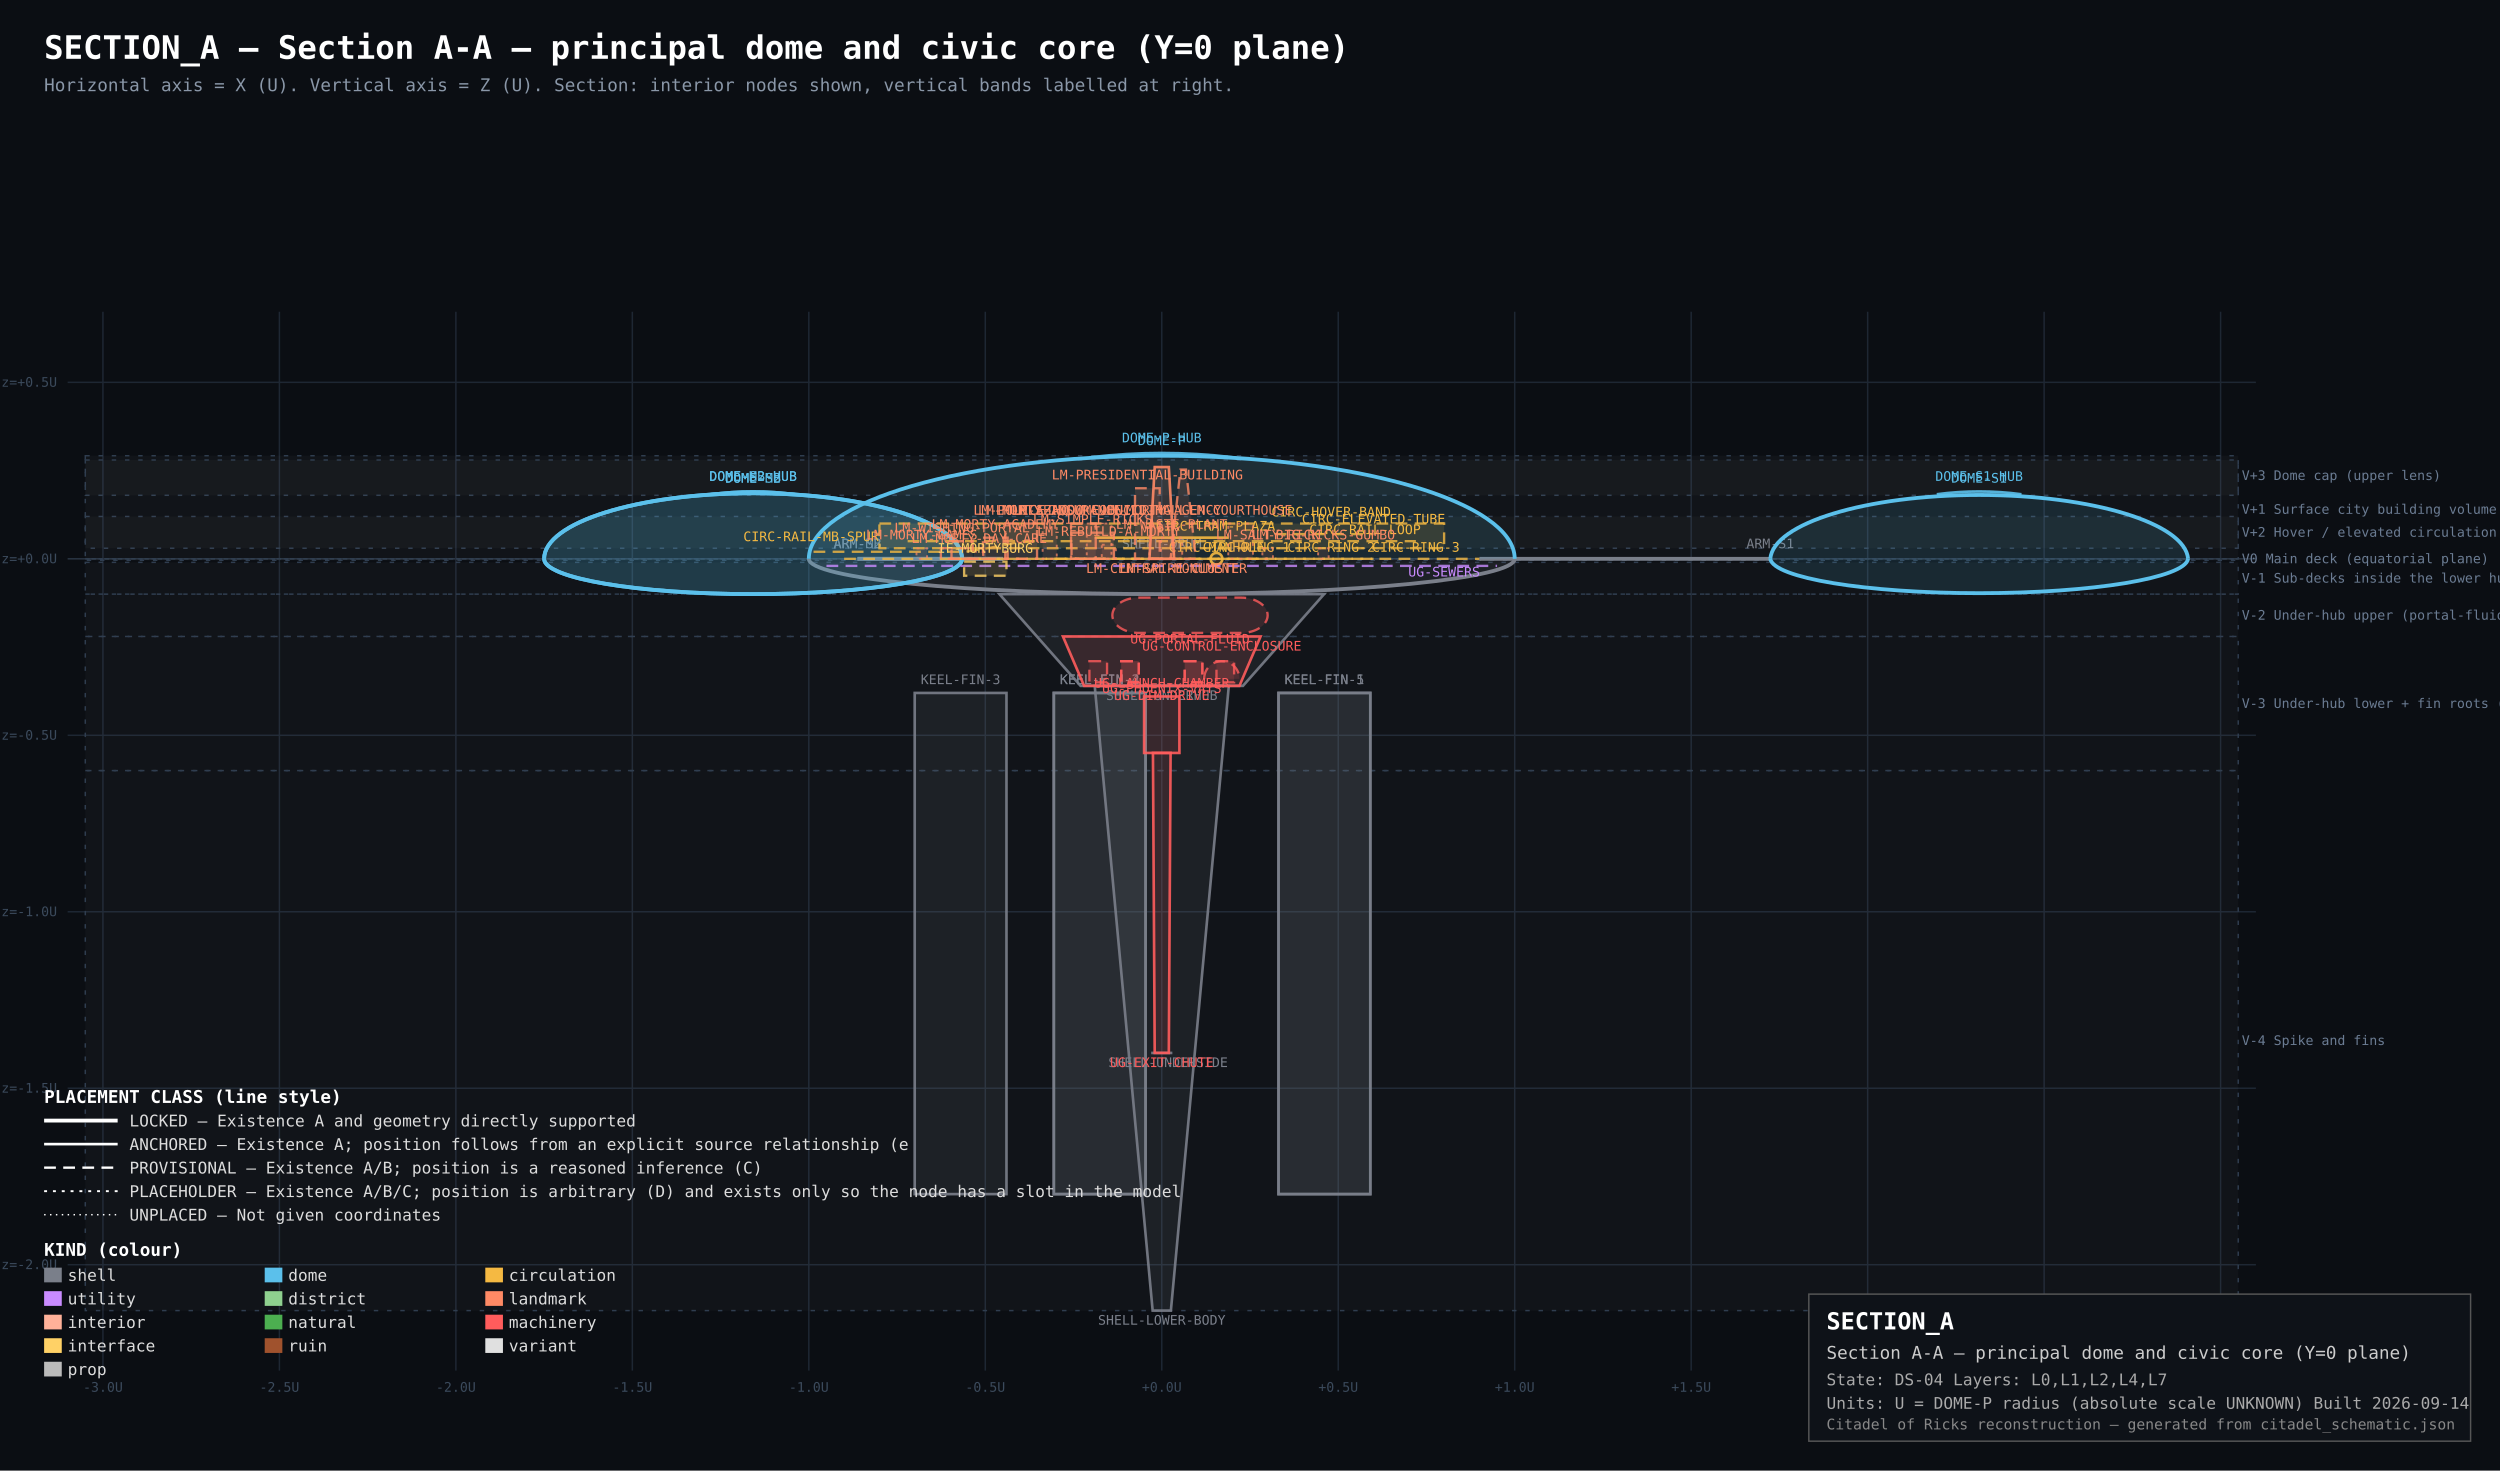
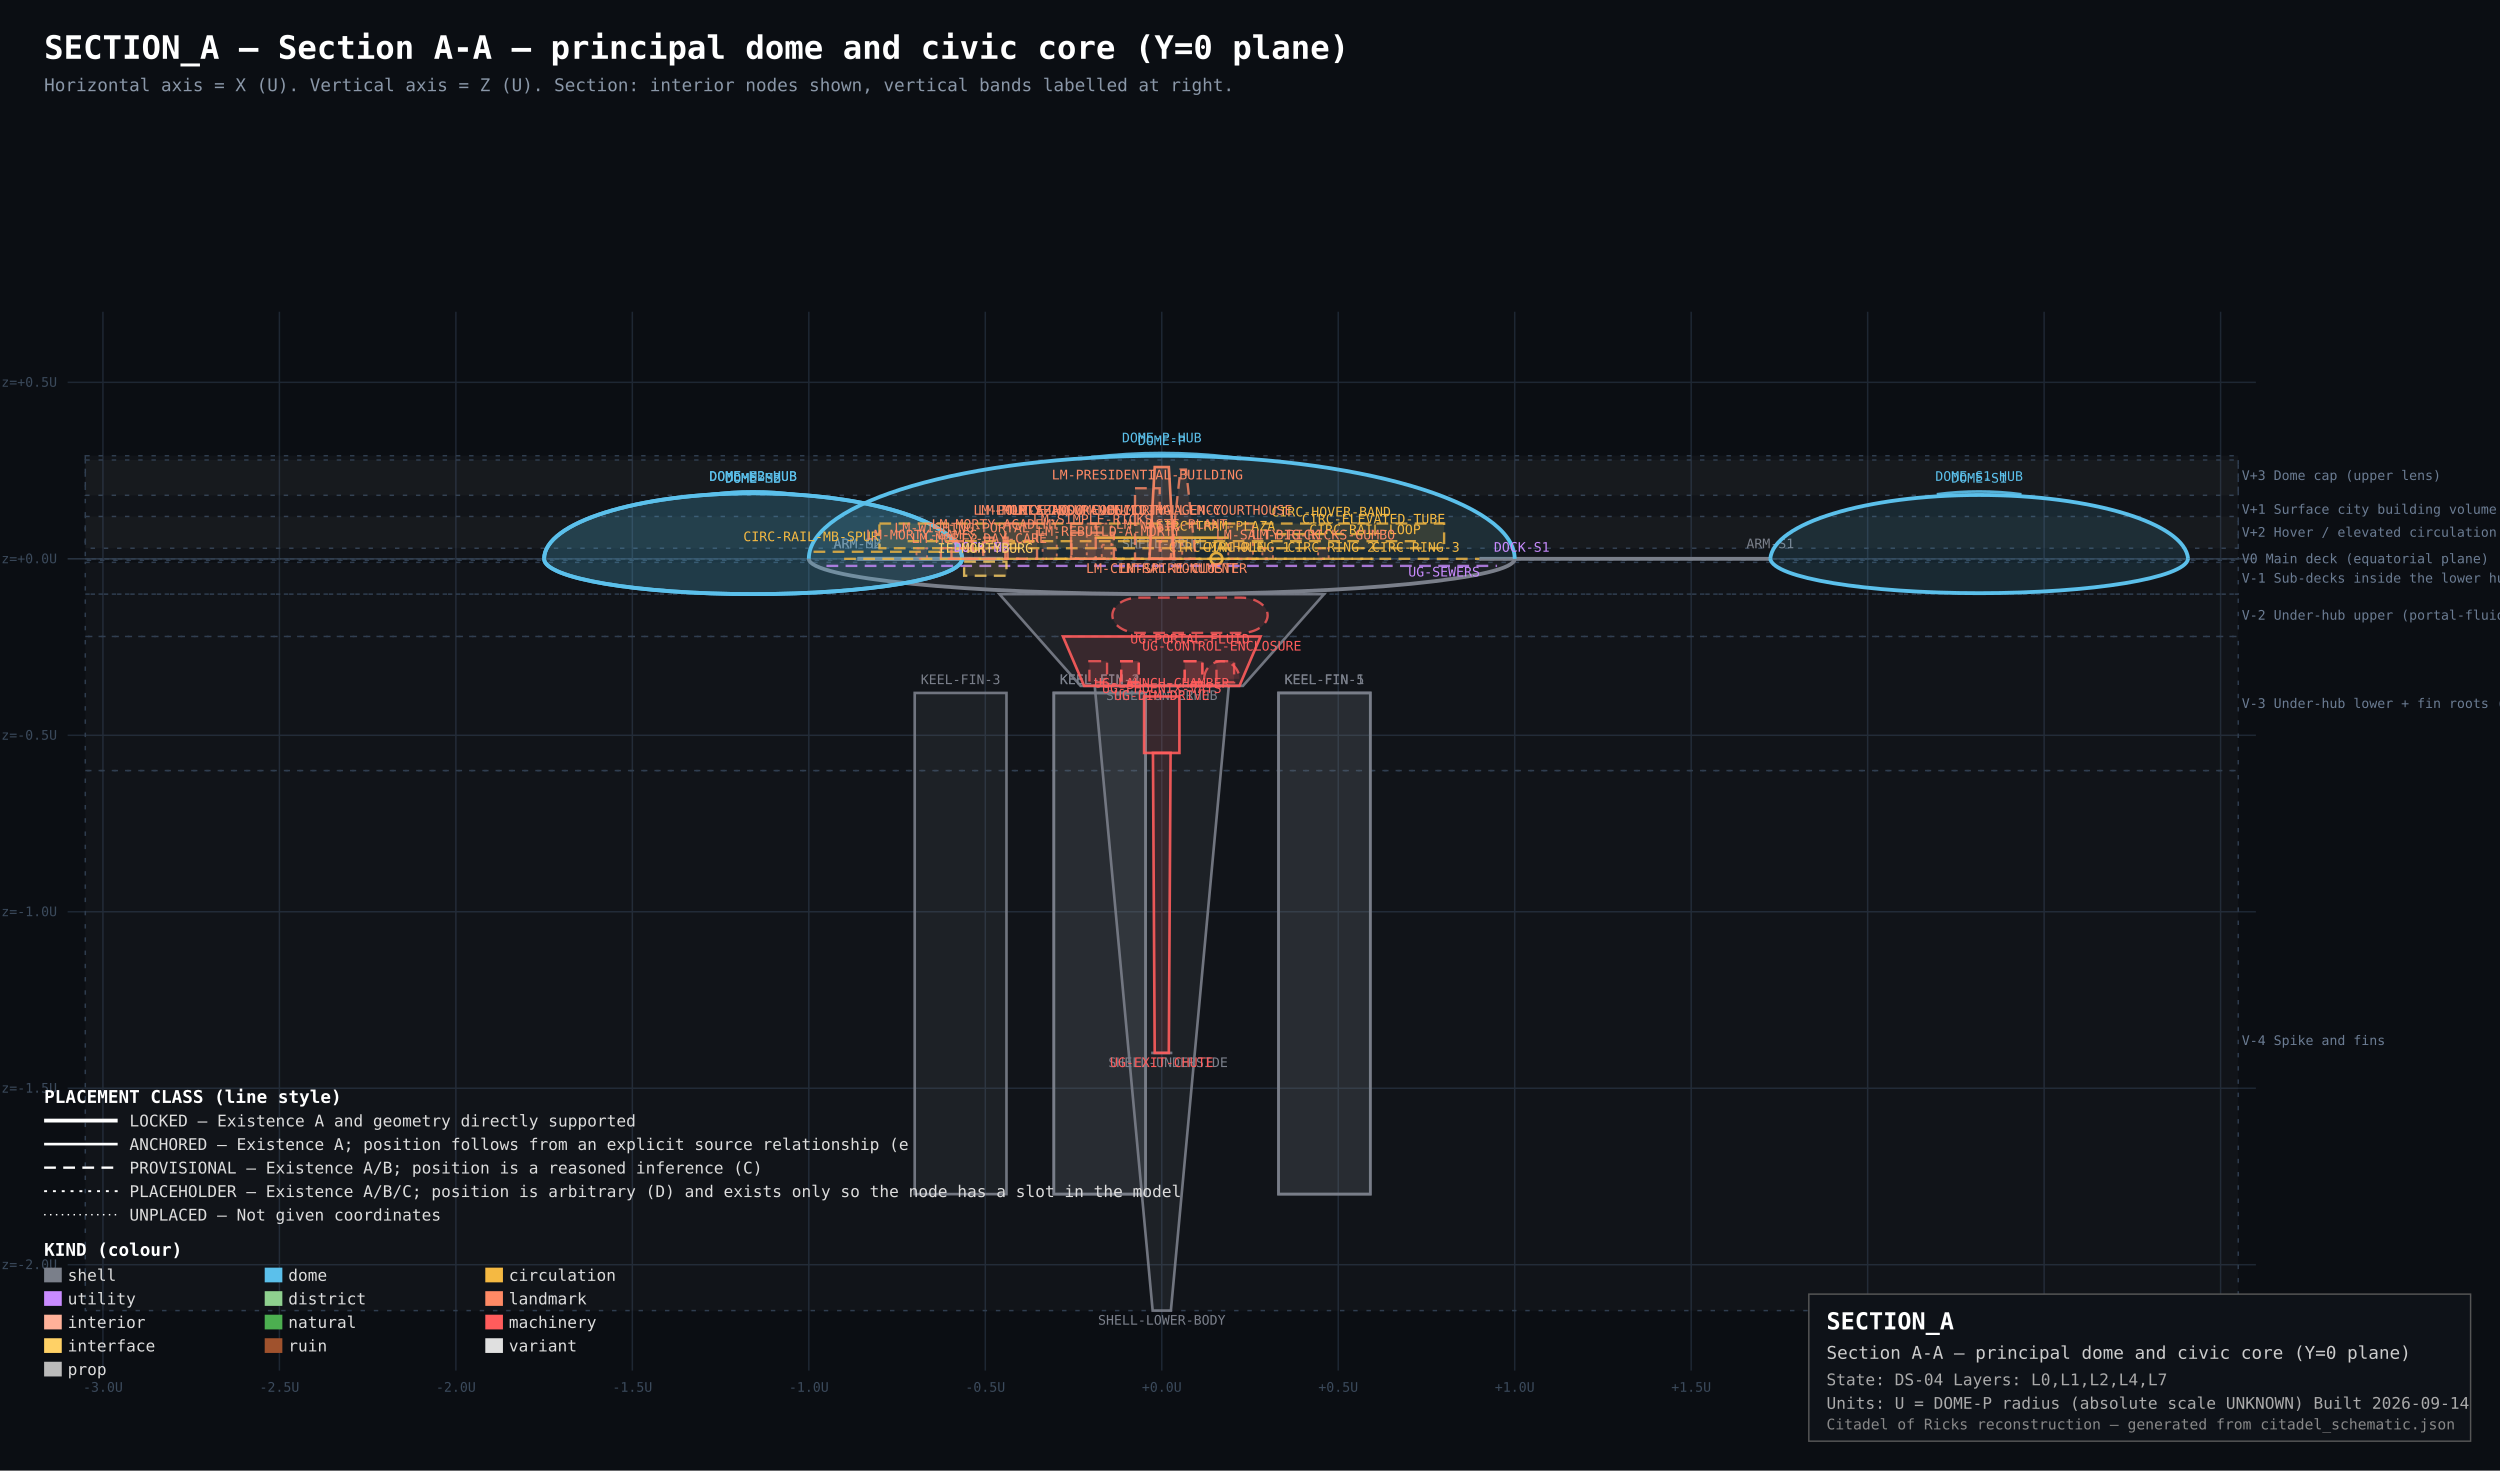
<svg xmlns="http://www.w3.org/2000/svg" width="1700" height="1000" viewBox="0 0 1700 1000" font-family="ui-monospace, Consolas, monospace">
  <rect width="1700" height="1000" fill="#0b0e13" />
  <line x1="46.0" y1="860.0" x2="1534.0" y2="860.0" stroke="#1e2733" stroke-width="1" />
  <text x="38.8" y="863.0" font-size="9" text-anchor="end" fill="#3b4a5c" font-family="ui-monospace, Consolas, monospace">z=-2.0U</text>
  <line x1="46.0" y1="740.0" x2="1534.0" y2="740.0" stroke="#1e2733" stroke-width="1" />
  <text x="38.8" y="743.0" font-size="9" text-anchor="end" fill="#3b4a5c" font-family="ui-monospace, Consolas, monospace">z=-1.5U</text>
  <line x1="46.0" y1="620.0" x2="1534.0" y2="620.0" stroke="#1e2733" stroke-width="1" />
  <text x="38.8" y="623.0" font-size="9" text-anchor="end" fill="#3b4a5c" font-family="ui-monospace, Consolas, monospace">z=-1.0U</text>
  <line x1="46.0" y1="500.0" x2="1534.0" y2="500.0" stroke="#1e2733" stroke-width="1" />
  <text x="38.8" y="503.0" font-size="9" text-anchor="end" fill="#3b4a5c" font-family="ui-monospace, Consolas, monospace">z=-0.5U</text>
  <line x1="46.0" y1="380.0" x2="1534.0" y2="380.0" stroke="#2a3644" stroke-width="1" />
  <text x="38.8" y="383.0" font-size="9" text-anchor="end" fill="#3b4a5c" font-family="ui-monospace, Consolas, monospace">z=+0.0U</text>
  <line x1="46.0" y1="260.0" x2="1534.0" y2="260.0" stroke="#1e2733" stroke-width="1" />
  <text x="38.8" y="263.0" font-size="9" text-anchor="end" fill="#3b4a5c" font-family="ui-monospace, Consolas, monospace">z=+0.5U</text>
  <line x1="70.0" y1="212.0" x2="70.0" y2="932.0" stroke="#1e2733" stroke-width="1" />
  <text x="70.0" y="946.4" font-size="9" text-anchor="middle" fill="#3b4a5c" font-family="ui-monospace, Consolas, monospace">-3.0U</text>
  <line x1="190.0" y1="212.0" x2="190.0" y2="932.0" stroke="#1e2733" stroke-width="1" />
  <text x="190.0" y="946.4" font-size="9" text-anchor="middle" fill="#3b4a5c" font-family="ui-monospace, Consolas, monospace">-2.5U</text>
  <line x1="310.0" y1="212.0" x2="310.0" y2="932.0" stroke="#1e2733" stroke-width="1" />
  <text x="310.0" y="946.4" font-size="9" text-anchor="middle" fill="#3b4a5c" font-family="ui-monospace, Consolas, monospace">-2.0U</text>
  <line x1="430.0" y1="212.0" x2="430.0" y2="932.0" stroke="#1e2733" stroke-width="1" />
  <text x="430.0" y="946.4" font-size="9" text-anchor="middle" fill="#3b4a5c" font-family="ui-monospace, Consolas, monospace">-1.5U</text>
  <line x1="550.0" y1="212.0" x2="550.0" y2="932.0" stroke="#1e2733" stroke-width="1" />
  <text x="550.0" y="946.4" font-size="9" text-anchor="middle" fill="#3b4a5c" font-family="ui-monospace, Consolas, monospace">-1.0U</text>
  <line x1="670.0" y1="212.0" x2="670.0" y2="932.0" stroke="#1e2733" stroke-width="1" />
  <text x="670.0" y="946.4" font-size="9" text-anchor="middle" fill="#3b4a5c" font-family="ui-monospace, Consolas, monospace">-0.5U</text>
  <line x1="790.0" y1="212.0" x2="790.0" y2="932.0" stroke="#1e2733" stroke-width="1" />
  <text x="790.0" y="946.4" font-size="9" text-anchor="middle" fill="#3b4a5c" font-family="ui-monospace, Consolas, monospace">+0.0U</text>
  <line x1="910.0" y1="212.0" x2="910.0" y2="932.0" stroke="#1e2733" stroke-width="1" />
  <text x="910.0" y="946.4" font-size="9" text-anchor="middle" fill="#3b4a5c" font-family="ui-monospace, Consolas, monospace">+0.5U</text>
  <line x1="1030.0" y1="212.0" x2="1030.0" y2="932.0" stroke="#1e2733" stroke-width="1" />
  <text x="1030.0" y="946.4" font-size="9" text-anchor="middle" fill="#3b4a5c" font-family="ui-monospace, Consolas, monospace">+1.0U</text>
  <line x1="1150.0" y1="212.0" x2="1150.0" y2="932.0" stroke="#1e2733" stroke-width="1" />
  <text x="1150.0" y="946.4" font-size="9" text-anchor="middle" fill="#3b4a5c" font-family="ui-monospace, Consolas, monospace">+1.5U</text>
  <line x1="1270.0" y1="212.0" x2="1270.0" y2="932.0" stroke="#1e2733" stroke-width="1" />
  <text x="1270.0" y="946.4" font-size="9" text-anchor="middle" fill="#3b4a5c" font-family="ui-monospace, Consolas, monospace">+2.0U</text>
  <line x1="1390.0" y1="212.0" x2="1390.0" y2="932.0" stroke="#1e2733" stroke-width="1" />
  <text x="1390.0" y="946.4" font-size="9" text-anchor="middle" fill="#3b4a5c" font-family="ui-monospace, Consolas, monospace">+2.5U</text>
  <line x1="1510.0" y1="212.0" x2="1510.0" y2="932.0" stroke="#1e2733" stroke-width="1" />
  <text x="1510.0" y="946.4" font-size="9" text-anchor="middle" fill="#3b4a5c" font-family="ui-monospace, Consolas, monospace">+3.0U</text>
  <rect x="58.0" y="309.9" width="1464.0" height="26.9" fill="#ffffff" fill-opacity="0.025" stroke="#2f3d4f" stroke-dasharray="3,6" />
  <text x="1524.4" y="326.4" font-size="9" text-anchor="start" fill="#6b7c93" font-family="ui-monospace, Consolas, monospace">V+3 Dome cap (upper lens)</text>
  <rect x="58.0" y="351.2" width="1464.0" height="21.6" fill="#ffffff" fill-opacity="0.025" stroke="#2f3d4f" stroke-dasharray="3,6" />
  <text x="1524.4" y="365.0" font-size="9" text-anchor="start" fill="#6b7c93" font-family="ui-monospace, Consolas, monospace">V+2 Hover / elevated circulation band</text>
  <rect x="58.0" y="312.8" width="1464.0" height="67.2" fill="#ffffff" fill-opacity="0.025" stroke="#2f3d4f" stroke-dasharray="3,6" />
  <text x="1524.4" y="349.4" font-size="9" text-anchor="start" fill="#6b7c93" font-family="ui-monospace, Consolas, monospace">V+1 Surface city building volume</text>
  <rect x="58.0" y="380.0" width="1464.0" height="1.0" fill="#ffffff" fill-opacity="0.025" stroke="#2f3d4f" stroke-dasharray="3,6" />
  <text x="1524.4" y="383.0" font-size="9" text-anchor="start" fill="#6b7c93" font-family="ui-monospace, Consolas, monospace">V0 Main deck (equatorial plane)</text>
  <rect x="58.0" y="382.4" width="1464.0" height="21.6" fill="#ffffff" fill-opacity="0.025" stroke="#2f3d4f" stroke-dasharray="3,6" />
  <text x="1524.4" y="396.2" font-size="9" text-anchor="start" fill="#6b7c93" font-family="ui-monospace, Consolas, monospace">V-1 Sub-decks inside the lower hull</text>
  <rect x="58.0" y="404.0" width="1464.0" height="28.8" fill="#ffffff" fill-opacity="0.025" stroke="#2f3d4f" stroke-dasharray="3,6" />
  <text x="1524.4" y="421.4" font-size="9" text-anchor="start" fill="#6b7c93" font-family="ui-monospace, Consolas, monospace">V-2 Under-hub upper (portal-fluid production)</text>
  <rect x="58.0" y="432.8" width="1464.0" height="91.2" fill="#ffffff" fill-opacity="0.025" stroke="#2f3d4f" stroke-dasharray="3,6" />
  <text x="1524.4" y="481.4" font-size="9" text-anchor="start" fill="#6b7c93" font-family="ui-monospace, Consolas, monospace">V-3 Under-hub lower + fin roots (Dimensional Drive, launch)</text>
  <rect x="58.0" y="524.0" width="1464.0" height="367.2" fill="#ffffff" fill-opacity="0.025" stroke="#2f3d4f" stroke-dasharray="3,6" />
  <text x="1524.4" y="710.6" font-size="9" text-anchor="start" fill="#6b7c93" font-family="ui-monospace, Consolas, monospace">V-4 Spike and fins</text>
  <text x="30" y="40" font-size="22" fill="#fff" font-weight="bold">SECTION_A — Section A-A — principal dome and civic core (Y=0 plane)</text>
  <text x="30" y="62" font-size="12" fill="#8a97a8">Horizontal axis = X (U). Vertical axis = Z (U). Section: interior nodes shown, vertical bands labelled at right.</text>
  <path d="M 550.0,380.0 A 240.0 24.0 0 0 0 1030.0,380.0" stroke="#7a7f8a" stroke-width="2.6" stroke-opacity="1.0" fill="#7a7f8a" fill-opacity="0.12" />
  <text x="790.0" y="372.8" font-size="9" text-anchor="middle" fill="#7a7f8a" font-family="ui-monospace, Consolas, monospace">SHELL-DRUM</text>
  <polygon points="679.6,404.0 900.4,404.0 845.2,466.4 734.8,466.4" stroke="#7a7f8a" stroke-width="1.8" stroke-opacity="0.9" fill="#7a7f8a" fill-opacity="0.12" />
  <text x="790.0" y="476.0" font-size="9" text-anchor="middle" fill="#7a7f8a" font-family="ui-monospace, Consolas, monospace">SHELL-UNDERHUB</text>
  <rect x="869.4" y="471.2" width="62.4" height="340.8" stroke="#7a7f8a" stroke-width="1.8" stroke-opacity="0.9" fill="#7a7f8a" fill-opacity="0.12" />
  <text x="900.6" y="465.2" font-size="9" text-anchor="middle" fill="#7a7f8a" font-family="ui-monospace, Consolas, monospace">KEEL-FIN-1</text>
  <rect x="716.6" y="471.2" width="62.4" height="340.8" stroke="#7a7f8a" stroke-width="1.8" stroke-opacity="0.9" fill="#7a7f8a" fill-opacity="0.12" />
  <text x="747.8" y="465.2" font-size="9" text-anchor="middle" fill="#7a7f8a" font-family="ui-monospace, Consolas, monospace">KEEL-FIN-2</text>
  <rect x="622.0" y="471.2" width="62.4" height="340.8" stroke="#7a7f8a" stroke-width="1.8" stroke-opacity="0.9" fill="#7a7f8a" fill-opacity="0.12" />
  <text x="653.2" y="465.2" font-size="9" text-anchor="middle" fill="#7a7f8a" font-family="ui-monospace, Consolas, monospace">KEEL-FIN-3</text>
  <rect x="716.6" y="471.2" width="62.4" height="340.8" stroke="#7a7f8a" stroke-width="1.8" stroke-opacity="0.9" fill="#7a7f8a" fill-opacity="0.12" />
  <text x="747.8" y="465.2" font-size="9" text-anchor="middle" fill="#7a7f8a" font-family="ui-monospace, Consolas, monospace">KEEL-FIN-4</text>
  <rect x="869.4" y="471.2" width="62.4" height="340.8" stroke="#7a7f8a" stroke-width="1.8" stroke-opacity="0.9" fill="#7a7f8a" fill-opacity="0.12" />
  <text x="900.6" y="465.2" font-size="9" text-anchor="middle" fill="#7a7f8a" font-family="ui-monospace, Consolas, monospace">KEEL-FIN-5</text>
  <polygon points="744.4,466.4 835.6,466.4 796.2,891.2 783.8,891.2" stroke="#7a7f8a" stroke-width="1.8" stroke-opacity="0.9" fill="#7a7f8a" fill-opacity="0.12" />
  <text x="790.0" y="900.8" font-size="9" text-anchor="middle" fill="#7a7f8a" font-family="ui-monospace, Consolas, monospace">SHELL-LOWER-BODY</text>
  <line x1="782.8" y1="716.0" x2="797.2" y2="716.0" stroke="#7a7f8a" stroke-width="1.8" stroke-opacity="0.9" fill="none" />
  <text x="794.3" y="725.6" font-size="9" text-anchor="middle" fill="#7a7f8a" font-family="ui-monospace, Consolas, monospace">SHELL-UNDERSIDE</text>
  <polyline points="1006.0,380.0 1104.9,380.0 1203.8,380.0" stroke="#7a7f8a" stroke-width="2.6" stroke-opacity="1.0" fill="none" />
  <text x="1203.8" y="372.8" font-size="9" text-anchor="middle" fill="#7a7f8a" font-family="ui-monospace, Consolas, monospace">ARM-S1</text>
  <polyline points="682.0,380.0 632.6,380.0 583.1,380.0" stroke="#7a7f8a" stroke-width="2.6" stroke-opacity="1.0" fill="none" />
  <text x="583.1" y="372.8" font-size="9" text-anchor="middle" fill="#7a7f8a" font-family="ui-monospace, Consolas, monospace">ARM-S2</text>
  <polyline points="682.0,380.0 632.6,380.0 583.1,380.0" stroke="#7a7f8a" stroke-width="2.6" stroke-opacity="1.0" fill="none" />
  <text x="583.1" y="372.8" font-size="9" text-anchor="middle" fill="#7a7f8a" font-family="ui-monospace, Consolas, monospace">ARM-MB</text>
  <path d="M 550.0,380.0 A 240.0 70.1 0 0 1 1030.0,380.0" stroke="#5bc0eb" stroke-width="2.6" stroke-opacity="1.0" fill="#5bc0eb" fill-opacity="0.12" />
  <text x="790.0" y="302.7" font-size="9" text-anchor="middle" fill="#5bc0eb" font-family="ui-monospace, Consolas, monospace">DOME-P</text>
  <path d="M 1203.8,380.0 A 142.1 44.6 0 0 1 1487.9,380.0" stroke="#5bc0eb" stroke-width="2.6" stroke-opacity="1.0" fill="#5bc0eb" fill-opacity="0.12" />
  <path d="M 1203.8,380.0 A 142.1 24.0 0 0 0 1487.9,380.0" stroke="#5bc0eb" stroke-width="2.6" stroke-opacity="1.0" fill="#5bc0eb" fill-opacity="0.12" />
  <text x="1345.8" y="328.2" font-size="9" text-anchor="middle" fill="#5bc0eb" font-family="ui-monospace, Consolas, monospace">DOME-S1</text>
  <path d="M 370.0,380.0 A 142.1 44.6 0 0 1 654.2,380.0" stroke="#5bc0eb" stroke-width="2.6" stroke-opacity="1.0" fill="#5bc0eb" fill-opacity="0.12" />
  <path d="M 370.0,380.0 A 142.1 24.0 0 0 0 654.2,380.0" stroke="#5bc0eb" stroke-width="2.6" stroke-opacity="1.0" fill="#5bc0eb" fill-opacity="0.12" />
  <text x="512.1" y="328.2" font-size="9" text-anchor="middle" fill="#5bc0eb" font-family="ui-monospace, Consolas, monospace">DOME-S2</text>
  <path d="M 370.0,380.0 A 142.1 44.6 0 0 1 654.2,380.0" stroke="#5bc0eb" stroke-width="2.6" stroke-opacity="1.0" fill="#5bc0eb" fill-opacity="0.12" />
  <path d="M 370.0,380.0 A 142.1 24.0 0 0 0 654.2,380.0" stroke="#5bc0eb" stroke-width="2.6" stroke-opacity="1.0" fill="#5bc0eb" fill-opacity="0.12" />
  <text x="512.1" y="328.2" font-size="9" text-anchor="middle" fill="#5bc0eb" font-family="ui-monospace, Consolas, monospace">DOME-MB</text>
  <path d="M 742.0,310.9 A 401.4 401.4 0 0 1 838.0,310.9" stroke="#5bc0eb" stroke-width="1.8" stroke-opacity="0.9" fill="#5bc0eb" fill-opacity="0.12" />
  <text x="790.0" y="300.8" font-size="9" text-anchor="middle" fill="#5bc0eb" font-family="ui-monospace, Consolas, monospace">DOME-P-HUB</text>
  <path d="M 1317.0,336.1 A 217.0 217.0 0 0 1 1374.6,336.1" stroke="#5bc0eb" stroke-width="1.8" stroke-opacity="0.9" fill="#5bc0eb" fill-opacity="0.12" />
  <text x="1345.8" y="327.0" font-size="9" text-anchor="middle" fill="#5bc0eb" font-family="ui-monospace, Consolas, monospace">DOME-S1-HUB</text>
  <path d="M 483.3,336.1 A 217.0 217.0 0 0 1 540.9,336.1" stroke="#5bc0eb" stroke-width="1.8" stroke-opacity="0.9" fill="#5bc0eb" fill-opacity="0.12" />
  <text x="512.1" y="327.0" font-size="9" text-anchor="middle" fill="#5bc0eb" font-family="ui-monospace, Consolas, monospace">DOME-S2-HUB</text>
  <path d="M 483.3,336.1 A 217.0 217.0 0 0 1 540.9,336.1" stroke="#5bc0eb" stroke-width="1.8" stroke-opacity="0.9" fill="#5bc0eb" fill-opacity="0.12" />
  <text x="512.1" y="327.0" font-size="9" text-anchor="middle" fill="#5bc0eb" font-family="ui-monospace, Consolas, monospace">DOME-MB-HUB</text>
  <line x1="718.0" y1="380.0" x2="862.0" y2="380.0" stroke="#f5b942" stroke-width="1.6" stroke-opacity="0.8" stroke-dasharray="8,5" fill="none" />
  <text x="847.6" y="375.2" font-size="9" text-anchor="middle" fill="#f5b942" font-family="ui-monospace, Consolas, monospace">CIRC-RING-1</text>
  <line x1="646.0" y1="380.0" x2="934.0" y2="380.0" stroke="#f5b942" stroke-width="1.6" stroke-opacity="0.8" stroke-dasharray="8,5" fill="none" />
  <text x="905.2" y="375.2" font-size="9" text-anchor="middle" fill="#f5b942" font-family="ui-monospace, Consolas, monospace">CIRC-RING-2</text>
  <line x1="574.0" y1="380.0" x2="1006.0" y2="380.0" stroke="#f5b942" stroke-width="1.6" stroke-opacity="0.8" stroke-dasharray="8,5" fill="none" />
  <text x="962.8" y="375.2" font-size="9" text-anchor="middle" fill="#f5b942" font-family="ui-monospace, Consolas, monospace">CIRC-RING-3</text>
  <line x1="617.2" y1="368.0" x2="962.8" y2="368.0" stroke="#f5b942" stroke-width="1.6" stroke-opacity="0.8" stroke-dasharray="8,5" fill="none" />
  <text x="928.2" y="363.2" font-size="9" text-anchor="middle" fill="#f5b942" font-family="ui-monospace, Consolas, monospace">CIRC-RAIL-LOOP</text>
  <polyline points="703.6,368.0 689.8,369.2 671.6,372.8 656.7,375.2 619.5,375.2 568.6,375.2 551.5,375.2" stroke="#f5b942" stroke-width="1.6" stroke-opacity="0.8" stroke-dasharray="8,5" fill="none" />
  <text x="551.5" y="368.0" font-size="9" text-anchor="middle" fill="#f5b942" font-family="ui-monospace, Consolas, monospace">CIRC-RAIL-MB-SPUR</text>
  <line x1="744.4" y1="365.6" x2="835.6" y2="365.6" stroke="#f5b942" stroke-width="1.8" stroke-opacity="0.9" fill="none" />
  <text x="826.5" y="360.8" font-size="9" text-anchor="middle" fill="#f5b942" font-family="ui-monospace, Consolas, monospace">CIRC-TRAM-PLAZA</text>
  <rect x="598.0" y="356.0" width="384.0" height="16.8" stroke="#f5b942" stroke-width="1.6" stroke-opacity="0.8" stroke-dasharray="8,5" fill="#f5b942" fill-opacity="0.12" />
  <text x="905.2" y="351.2" font-size="9" text-anchor="middle" fill="#f5b942" font-family="ui-monospace, Consolas, monospace">CIRC-HOVER-BAND</text>
  <circle cx="827.2" cy="380.0" r="4" stroke="#f5b942" stroke-width="1.8" stroke-opacity="0.9" fill="#f5b942" fill-opacity="0.12" />
  <text x="827.2" y="375.2" font-size="9" text-anchor="middle" fill="#f5b942" font-family="ui-monospace, Consolas, monospace">CIRC-MANHOLE</text>
  <polyline points="866.8,363.2 898.0,363.2 934.0,363.2" stroke="#f5b942" stroke-width="1.6" stroke-opacity="0.8" stroke-dasharray="8,5" fill="none" />
  <text x="934.0" y="356.0" font-size="9" text-anchor="middle" fill="#f5b942" font-family="ui-monospace, Consolas, monospace">CIRC-ELEVATED-TUBE</text>
  <line x1="562.0" y1="384.8" x2="1018.0" y2="384.8" stroke="#c98bff" stroke-width="1.6" stroke-opacity="0.8" stroke-dasharray="8,5" fill="none" />
  <text x="982.0" y="392.0" font-size="9" text-anchor="middle" fill="#c98bff" font-family="ui-monospace, Consolas, monospace">UG-SEWERS</text>
+   <text x="1034.8" y="375.2" font-size="9" text-anchor="middle" fill="#c98bff" font-family="ui-monospace, Consolas, monospace">DOCK-S1</text>
+   <text x="667.6" y="375.2" font-size="9" text-anchor="middle" fill="#c98bff" font-family="ui-monospace, Consolas, monospace">DOCK-S2</text>
+   <text x="667.6" y="375.2" font-size="9" text-anchor="middle" fill="#c98bff" font-family="ui-monospace, Consolas, monospace">DOCK-MB</text>
  <polygon points="785.2,317.6 794.8,317.6 798.4,380.0 781.6,380.0" stroke="#ff8a65" stroke-width="1.8" stroke-opacity="0.9" fill="#ff8a65" fill-opacity="0.12" />
  <text x="790.0" y="389.6" font-size="9" text-anchor="middle" fill="#ff8a65" font-family="ui-monospace, Consolas, monospace">LM-CENTRAL-MONUMENT</text>
  <polygon points="802.7,319.3 806.5,319.3 813.2,380.0 796.0,380.0" stroke="#ff8a65" stroke-width="1.6" stroke-opacity="0.8" stroke-dasharray="8,5" fill="#ff8a65" fill-opacity="0.12" />
  <text x="804.6" y="389.6" font-size="9" text-anchor="middle" fill="#ff8a65" font-family="ui-monospace, Consolas, monospace">LM-SPIRE-CLUSTER</text>
  <rect x="771.8" y="332.0" width="16.8" height="48.0" stroke="#ff8a65" stroke-width="1.6" stroke-opacity="0.8" stroke-dasharray="8,5" fill="#ff8a65" fill-opacity="0.12" />
  <text x="780.2" y="326.0" font-size="9" text-anchor="middle" fill="#ff8a65" font-family="ui-monospace, Consolas, monospace">LM-PRESIDENTIAL-BUILDING</text>
  <rect x="728.3" y="356.0" width="16.8" height="24.0" stroke="#ff8a65" stroke-width="1.6" stroke-opacity="0.8" stroke-dasharray="8,5" fill="#ff8a65" fill-opacity="0.12" />
  <text x="736.7" y="350.0" font-size="9" text-anchor="middle" fill="#ff8a65" font-family="ui-monospace, Consolas, monospace">LM-PLAZA-DOME-BUILDING</text>
  <rect x="739.0" y="356.0" width="16.8" height="24.0" stroke="#ff8a65" stroke-width="1.3" stroke-opacity="0.7" stroke-dasharray="2,4" fill="#ff8a65" fill-opacity="0.12" />
  <text x="747.4" y="350.0" font-size="9" text-anchor="middle" fill="#ff8a65" font-family="ui-monospace, Consolas, monospace">LM-SHADOW-COUNCIL-HALL</text>
  <rect x="835.2" y="356.0" width="16.8" height="24.0" stroke="#ff8a65" stroke-width="1.3" stroke-opacity="0.7" stroke-dasharray="2,4" fill="#ff8a65" fill-opacity="0.12" />
  <text x="843.6" y="350.0" font-size="9" text-anchor="middle" fill="#ff8a65" font-family="ui-monospace, Consolas, monospace">LM-COURTHOUSE</text>
  <rect x="781.6" y="356.0" width="16.8" height="24.0" stroke="#ff8a65" stroke-width="1.3" stroke-opacity="0.7" stroke-dasharray="2,4" fill="#ff8a65" fill-opacity="0.12" />
  <text x="790.0" y="350.0" font-size="9" text-anchor="middle" fill="#ff8a65" font-family="ui-monospace, Consolas, monospace">LM-MORTY-AGENCY</text>
  <rect x="683.6" y="356.0" width="21.6" height="24.0" stroke="#ff8a65" stroke-width="1.6" stroke-opacity="0.8" stroke-dasharray="8,5" fill="#ff8a65" fill-opacity="0.12" />
  <text x="694.4" y="350.0" font-size="9" text-anchor="middle" fill="#ff8a65" font-family="ui-monospace, Consolas, monospace">LM-POLICE-HQ</text>
  <rect x="668.4" y="365.6" width="16.8" height="14.4" stroke="#ff8a65" stroke-width="1.6" stroke-opacity="0.8" stroke-dasharray="8,5" fill="#ff8a65" fill-opacity="0.12" />
  <text x="676.8" y="359.6" font-size="9" text-anchor="middle" fill="#ff8a65" font-family="ui-monospace, Consolas, monospace">LM-MORTY-ACADEMY</text>
  <rect x="728.6" y="362.2" width="28.8" height="17.8" stroke="#ff8a65" stroke-width="1.6" stroke-opacity="0.8" stroke-dasharray="8,5" fill="#ff8a65" fill-opacity="0.12" />
  <text x="743.0" y="356.2" font-size="9" text-anchor="middle" fill="#ff8a65" font-family="ui-monospace, Consolas, monospace">LM-SIMPLE-RICKS</text>
  <rect x="639.8" y="372.8" width="28.8" height="7.2" stroke="#ff8a65" stroke-width="1.6" stroke-opacity="0.8" stroke-dasharray="8,5" fill="none" />
  <rect x="647.0" y="368.0" width="14.4" height="12.0" stroke="#ff8a65" stroke-width="1.6" stroke-opacity="0.8" stroke-dasharray="8,5" fill="#ff8a65" fill-opacity="0.12" />
  <text x="654.2" y="362.0" font-size="9" text-anchor="middle" fill="#ff8a65" font-family="ui-monospace, Consolas, monospace">LM-WISHING-PORTAL</text>
  <rect x="789.5" y="365.6" width="14.4" height="14.4" stroke="#ff8a65" stroke-width="1.3" stroke-opacity="0.7" stroke-dasharray="2,4" fill="#ff8a65" fill-opacity="0.12" />
  <text x="796.7" y="359.6" font-size="9" text-anchor="middle" fill="#ff8a65" font-family="ui-monospace, Consolas, monospace">LM-WASTE-PLANT</text>
  <rect x="662.3" y="375.2" width="7.2" height="4.8" stroke="#ff8a65" stroke-width="1.3" stroke-opacity="0.7" stroke-dasharray="2,4" fill="#ff8a65" fill-opacity="0.12" />
  <text x="665.9" y="369.2" font-size="9" text-anchor="middle" fill="#ff8a65" font-family="ui-monospace, Consolas, monospace">LM-MORTY-DAY-CARE</text>
  <rect x="623.2" y="372.8" width="7.2" height="7.2" stroke="#ff8a65" stroke-width="1.3" stroke-opacity="0.7" stroke-dasharray="2,4" fill="#ff8a65" fill-opacity="0.12" />
  <text x="626.8" y="366.8" font-size="9" text-anchor="middle" fill="#ff8a65" font-family="ui-monospace, Consolas, monospace">LM-MORTY-GAMES</text>
  <rect x="709.0" y="356.0" width="9.6" height="24.0" stroke="#ff8a65" stroke-width="1.3" stroke-opacity="0.7" stroke-dasharray="2,4" fill="#ff8a65" fill-opacity="0.12" />
  <text x="713.8" y="350.0" font-size="9" text-anchor="middle" fill="#ff8a65" font-family="ui-monospace, Consolas, monospace">LM-MORTY-INSURANCE</text>
  <rect x="858.4" y="372.8" width="7.2" height="7.2" stroke="#ff8a65" stroke-width="1.3" stroke-opacity="0.7" stroke-dasharray="2,4" fill="#ff8a65" fill-opacity="0.12" />
  <text x="862.0" y="366.8" font-size="9" text-anchor="middle" fill="#ff8a65" font-family="ui-monospace, Consolas, monospace">LM-SALTY-RICK</text>
  <rect x="896.3" y="372.8" width="7.2" height="7.2" stroke="#ff8a65" stroke-width="1.3" stroke-opacity="0.7" stroke-dasharray="2,4" fill="#ff8a65" fill-opacity="0.12" />
  <text x="899.9" y="366.8" font-size="9" text-anchor="middle" fill="#ff8a65" font-family="ui-monospace, Consolas, monospace">LM-BIG-RICKS-GUMBO</text>
  <rect x="749.2" y="370.4" width="9.6" height="9.6" stroke="#ff8a65" stroke-width="1.3" stroke-opacity="0.7" stroke-dasharray="2,4" fill="#ff8a65" fill-opacity="0.12" />
  <text x="754.0" y="364.4" font-size="9" text-anchor="middle" fill="#ff8a65" font-family="ui-monospace, Consolas, monospace">LM-REBUILD-A-MORTY</text>
  <rect x="756.4" y="406.4" width="105.6" height="24.0" rx="18" stroke="#ff5c5c" stroke-width="1.6" stroke-opacity="0.8" stroke-dasharray="8,5" fill="#ff5c5c" fill-opacity="0.12" />
  <text x="809.2" y="437.6" font-size="9" text-anchor="middle" fill="#ff5c5c" font-family="ui-monospace, Consolas, monospace">UG-PORTAL-FLUID</text>
  <polygon points="722.8,432.8 857.2,432.8 842.8,466.4 737.2,466.4" stroke="#ff5c5c" stroke-width="1.8" stroke-opacity="0.9" fill="#ff5c5c" fill-opacity="0.12" />
  <text x="790.0" y="476.0" font-size="9" text-anchor="middle" fill="#ff5c5c" font-family="ui-monospace, Consolas, monospace">UG-DIM-DRIVE</text>
  <path d="M 818.8,461.6 A 12.0 12.0 0 0 1 842.8,461.6" stroke="#ff5c5c" stroke-width="1.6" stroke-opacity="0.8" stroke-dasharray="8,5" fill="#ff5c5c" fill-opacity="0.12" />
  <text x="830.8" y="442.4" font-size="9" text-anchor="middle" fill="#ff5c5c" font-family="ui-monospace, Consolas, monospace">UG-CONTROL-ENCLOSURE</text>
  <rect x="827.2" y="449.6" width="12.0" height="14.4" stroke="#ff5c5c" stroke-width="1.6" stroke-opacity="0.8" stroke-dasharray="8,5" fill="#ff5c5c" fill-opacity="0.12" />
  <rect x="805.6" y="449.6" width="12.0" height="14.4" stroke="#ff5c5c" stroke-width="1.6" stroke-opacity="0.8" stroke-dasharray="8,5" fill="#ff5c5c" fill-opacity="0.12" />
  <rect x="762.4" y="449.6" width="12.0" height="14.4" stroke="#ff5c5c" stroke-width="1.6" stroke-opacity="0.8" stroke-dasharray="8,5" fill="#ff5c5c" fill-opacity="0.12" />
  <rect x="740.8" y="449.6" width="12.0" height="14.4" stroke="#ff5c5c" stroke-width="1.6" stroke-opacity="0.8" stroke-dasharray="8,5" fill="#ff5c5c" fill-opacity="0.12" />
  <rect x="762.4" y="449.6" width="12.0" height="14.4" stroke="#ff5c5c" stroke-width="1.6" stroke-opacity="0.8" stroke-dasharray="8,5" fill="#ff5c5c" fill-opacity="0.12" />
  <rect x="805.6" y="449.6" width="12.0" height="14.4" stroke="#ff5c5c" stroke-width="1.6" stroke-opacity="0.8" stroke-dasharray="8,5" fill="#ff5c5c" fill-opacity="0.12" />
  <text x="790.0" y="471.2" font-size="9" text-anchor="middle" fill="#ff5c5c" font-family="ui-monospace, Consolas, monospace">UG-PHOENIX-VATS</text>
  <rect x="778.0" y="473.6" width="24.0" height="38.4" stroke="#ff5c5c" stroke-width="1.8" stroke-opacity="0.9" fill="#ff5c5c" fill-opacity="0.12" />
  <text x="790.0" y="467.6" font-size="9" text-anchor="middle" fill="#ff5c5c" font-family="ui-monospace, Consolas, monospace">UG-LAUNCH-CHAMBER</text>
  <polygon points="784.0,512.0 796.0,512.0 794.8,716.0 785.2,716.0" stroke="#ff5c5c" stroke-width="1.8" stroke-opacity="0.9" fill="#ff5c5c" fill-opacity="0.12" />
  <text x="790.0" y="725.6" font-size="9" text-anchor="middle" fill="#ff5c5c" font-family="ui-monospace, Consolas, monospace">UG-EXIT-CHUTE</text>
  <rect x="655.6" y="381.9" width="28.8" height="9.6" stroke="#ffd166" stroke-width="1.6" stroke-opacity="0.8" stroke-dasharray="8,5" fill="#ffd166" fill-opacity="0.12" />
  <text x="670.0" y="375.9" font-size="9" text-anchor="middle" fill="#ffd166" font-family="ui-monospace, Consolas, monospace">IF-MORTYBURG</text>
  <text x="30" y="750" font-size="12" fill="#fff" font-family="ui-monospace, Consolas, monospace" font-weight="bold">PLACEMENT CLASS (line style)</text>
  <line x1="30" y1="762" x2="80" y2="762" stroke="#fff" stroke-width="2.6" />
  <text x="88" y="766" font-size="11" fill="#ddd" font-family="ui-monospace, Consolas, monospace">LOCKED — Existence A and geometry directly supported</text>
  <line x1="30" y1="778" x2="80" y2="778" stroke="#fff" stroke-width="1.8" />
  <text x="88" y="782" font-size="11" fill="#ddd" font-family="ui-monospace, Consolas, monospace">ANCHORED — Existence A; position follows from an explicit source relationship (e</text>
  <line x1="30" y1="794" x2="80" y2="794" stroke="#fff" stroke-width="1.6" stroke-dasharray="8,5" />
  <text x="88" y="798" font-size="11" fill="#ddd" font-family="ui-monospace, Consolas, monospace">PROVISIONAL — Existence A/B; position is a reasoned inference (C)</text>
  <line x1="30" y1="810" x2="80" y2="810" stroke="#fff" stroke-width="1.3" stroke-dasharray="2,4" />
  <text x="88" y="814" font-size="11" fill="#ddd" font-family="ui-monospace, Consolas, monospace">PLACEHOLDER — Existence A/B/C; position is arbitrary (D) and exists only so the node has a slot in the model</text>
  <line x1="30" y1="826" x2="80" y2="826" stroke="#fff" stroke-width="1.0" stroke-dasharray="1,3" />
  <text x="88" y="830" font-size="11" fill="#ddd" font-family="ui-monospace, Consolas, monospace">UNPLACED — Not given coordinates</text>
  <text x="30" y="854" font-size="12" fill="#fff" font-family="ui-monospace, Consolas, monospace" font-weight="bold">KIND (colour)</text>
  <rect x="30" y="862" width="12" height="10" fill="#7a7f8a" />
  <text x="46" y="871" font-size="11" fill="#ddd" font-family="ui-monospace, Consolas, monospace">shell</text>
  <rect x="180" y="862" width="12" height="10" fill="#5bc0eb" />
  <text x="196" y="871" font-size="11" fill="#ddd" font-family="ui-monospace, Consolas, monospace">dome</text>
  <rect x="330" y="862" width="12" height="10" fill="#f5b942" />
  <text x="346" y="871" font-size="11" fill="#ddd" font-family="ui-monospace, Consolas, monospace">circulation</text>
  <rect x="30" y="878" width="12" height="10" fill="#c98bff" />
  <text x="46" y="887" font-size="11" fill="#ddd" font-family="ui-monospace, Consolas, monospace">utility</text>
  <rect x="180" y="878" width="12" height="10" fill="#8fd18f" />
  <text x="196" y="887" font-size="11" fill="#ddd" font-family="ui-monospace, Consolas, monospace">district</text>
  <rect x="330" y="878" width="12" height="10" fill="#ff8a65" />
  <text x="346" y="887" font-size="11" fill="#ddd" font-family="ui-monospace, Consolas, monospace">landmark</text>
  <rect x="30" y="894" width="12" height="10" fill="#ffb199" />
  <text x="46" y="903" font-size="11" fill="#ddd" font-family="ui-monospace, Consolas, monospace">interior</text>
  <rect x="180" y="894" width="12" height="10" fill="#4caf50" />
  <text x="196" y="903" font-size="11" fill="#ddd" font-family="ui-monospace, Consolas, monospace">natural</text>
  <rect x="330" y="894" width="12" height="10" fill="#ff5c5c" />
  <text x="346" y="903" font-size="11" fill="#ddd" font-family="ui-monospace, Consolas, monospace">machinery</text>
  <rect x="30" y="910" width="12" height="10" fill="#ffd166" />
  <text x="46" y="919" font-size="11" fill="#ddd" font-family="ui-monospace, Consolas, monospace">interface</text>
  <rect x="180" y="910" width="12" height="10" fill="#a0522d" />
  <text x="196" y="919" font-size="11" fill="#ddd" font-family="ui-monospace, Consolas, monospace">ruin</text>
  <rect x="330" y="910" width="12" height="10" fill="#e0e0e0" />
  <text x="346" y="919" font-size="11" fill="#ddd" font-family="ui-monospace, Consolas, monospace">variant</text>
  <rect x="30" y="926" width="12" height="10" fill="#bbbbbb" />
  <text x="46" y="935" font-size="11" fill="#ddd" font-family="ui-monospace, Consolas, monospace">prop</text>
  <rect x="1230" y="880" width="450" height="100" fill="#0e1218" stroke="#555" />
  <text x="1242" y="904" font-size="16" fill="#fff" font-family="ui-monospace, Consolas, monospace" font-weight="bold">SECTION_A</text>
  <text x="1242" y="924" font-size="12" fill="#ccc" font-family="ui-monospace, Consolas, monospace">Section A-A — principal dome and civic core (Y=0 plane)</text>
  <text x="1242" y="942" font-size="11" fill="#aaa" font-family="ui-monospace, Consolas, monospace">State: DS-04   Layers: L0,L1,L2,L4,L7</text>
  <text x="1242" y="958" font-size="11" fill="#aaa" font-family="ui-monospace, Consolas, monospace">Units: U = DOME-P radius (absolute scale UNKNOWN)   Built 2026-09-14</text>
  <text x="1242" y="972" font-size="10" fill="#888" font-family="ui-monospace, Consolas, monospace">Citadel of Ricks reconstruction — generated from citadel_schematic.json</text>
</svg>
